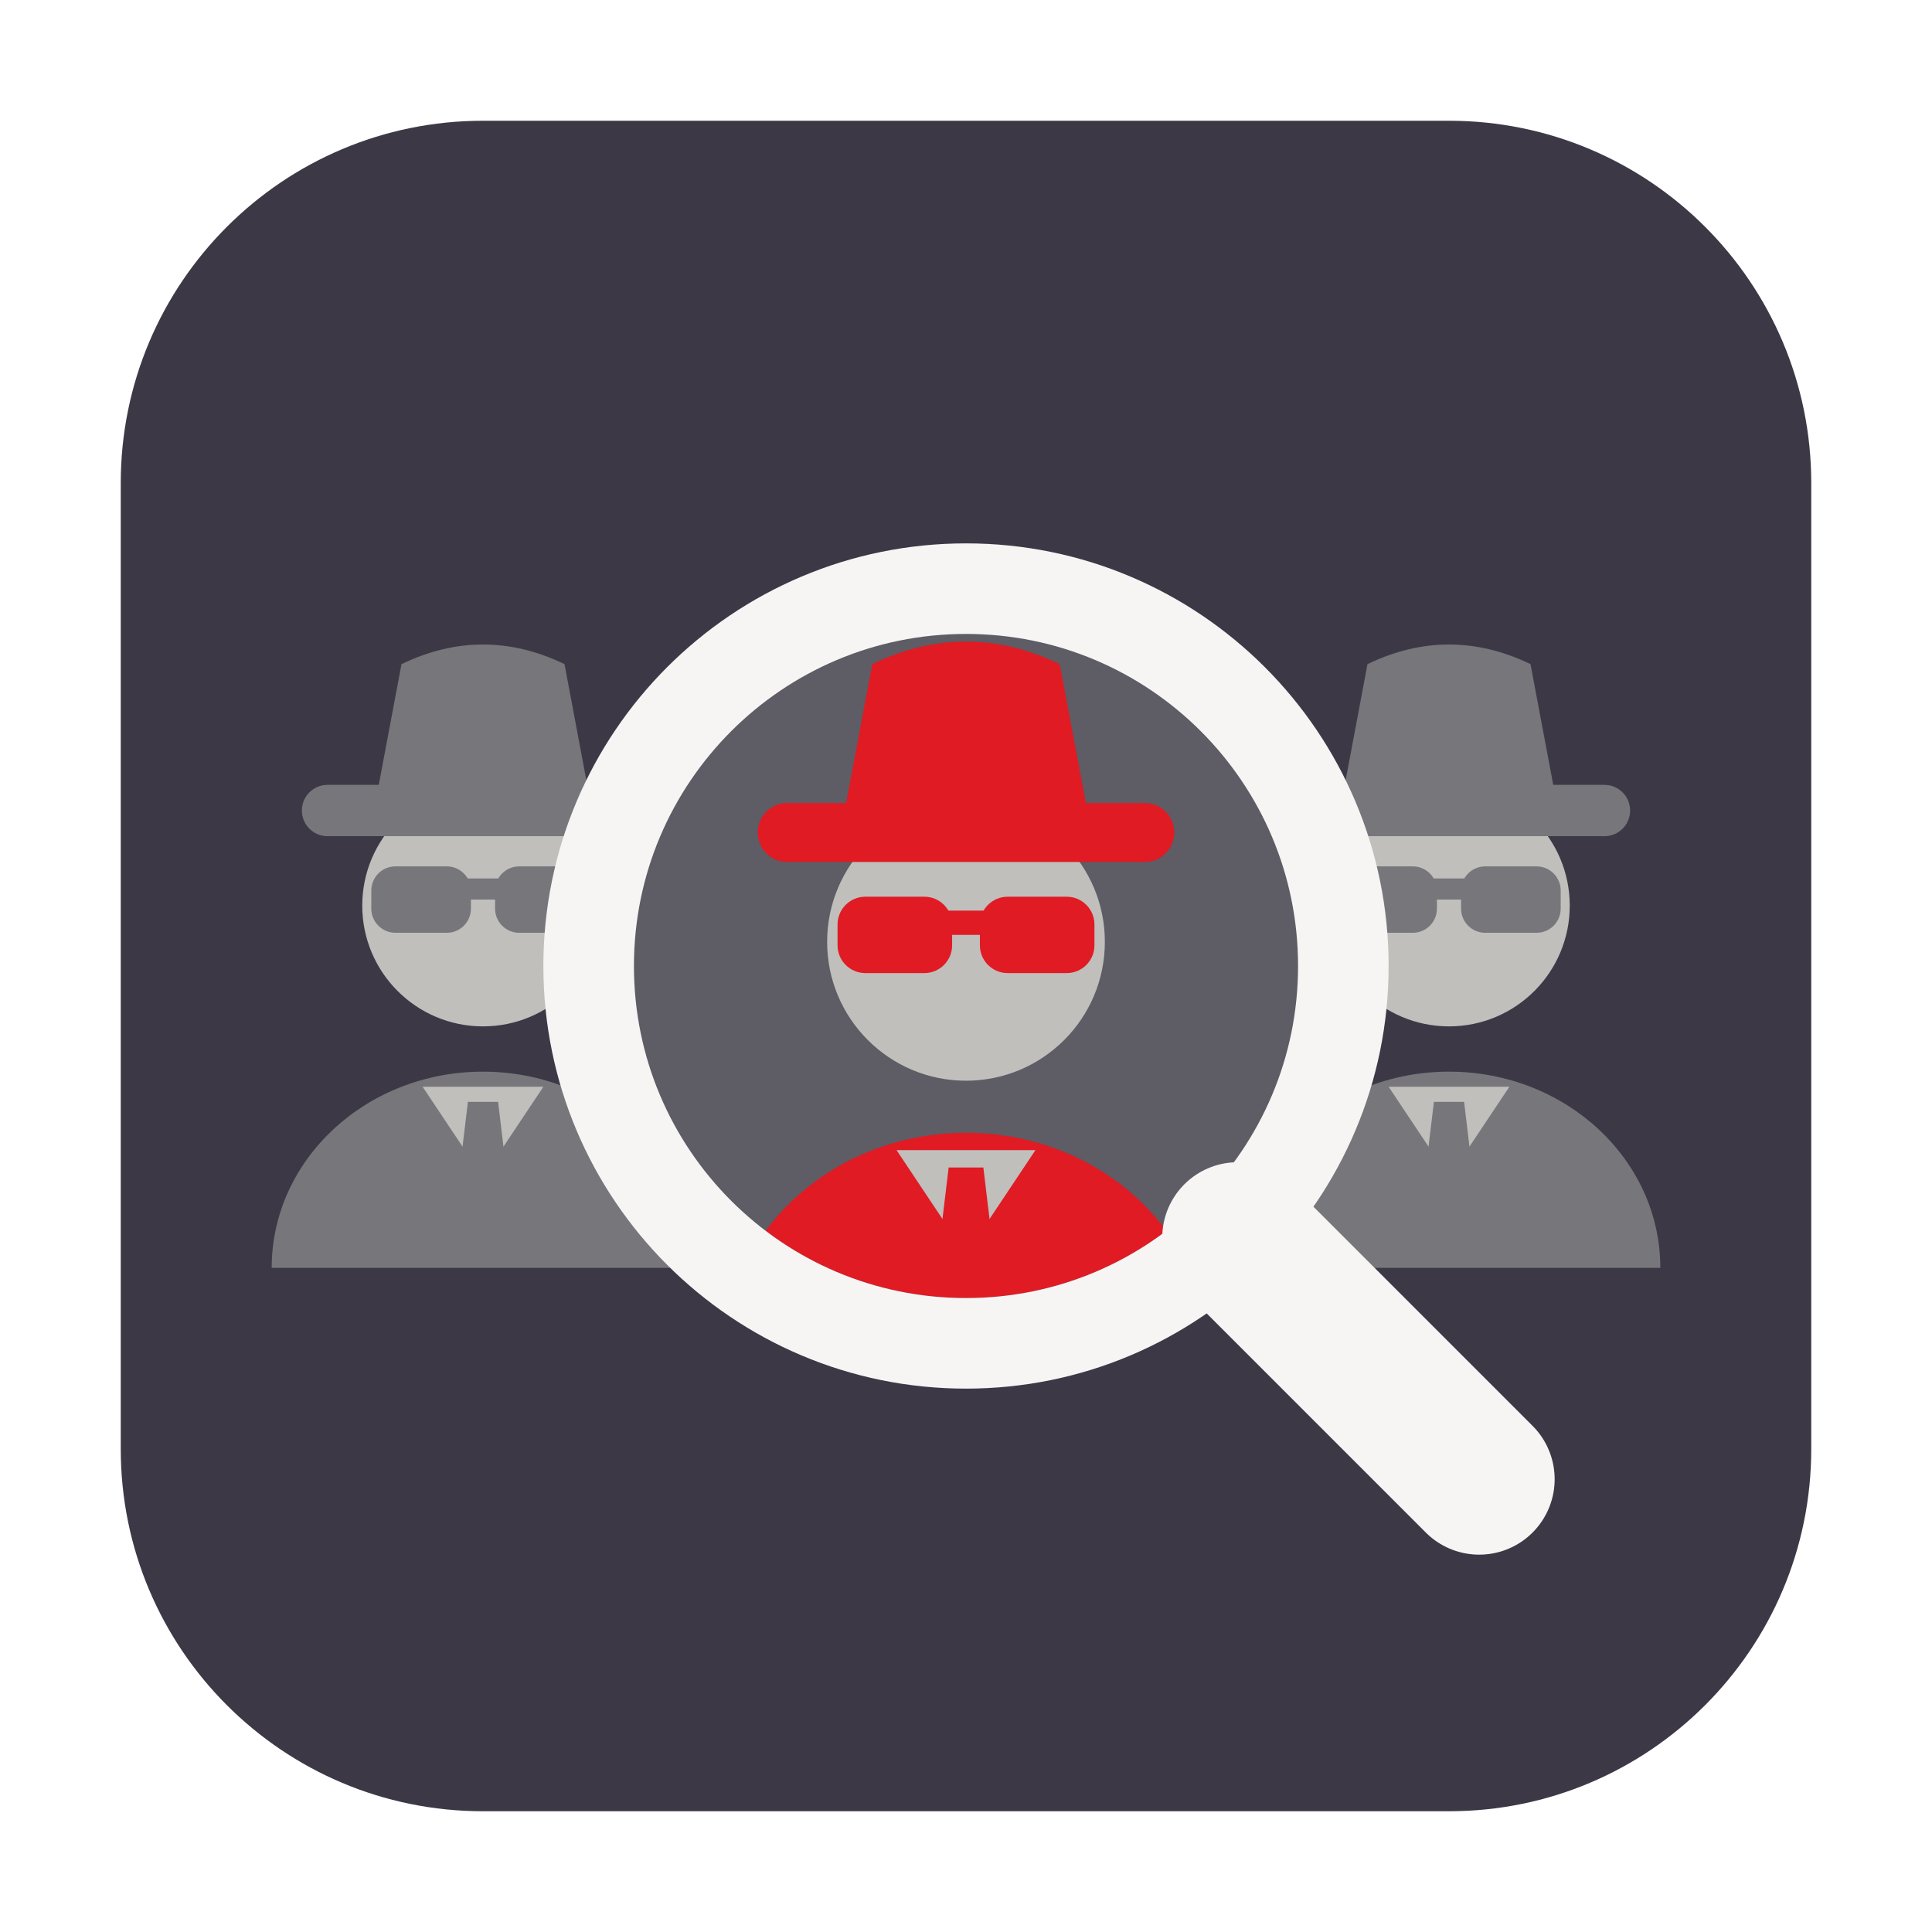
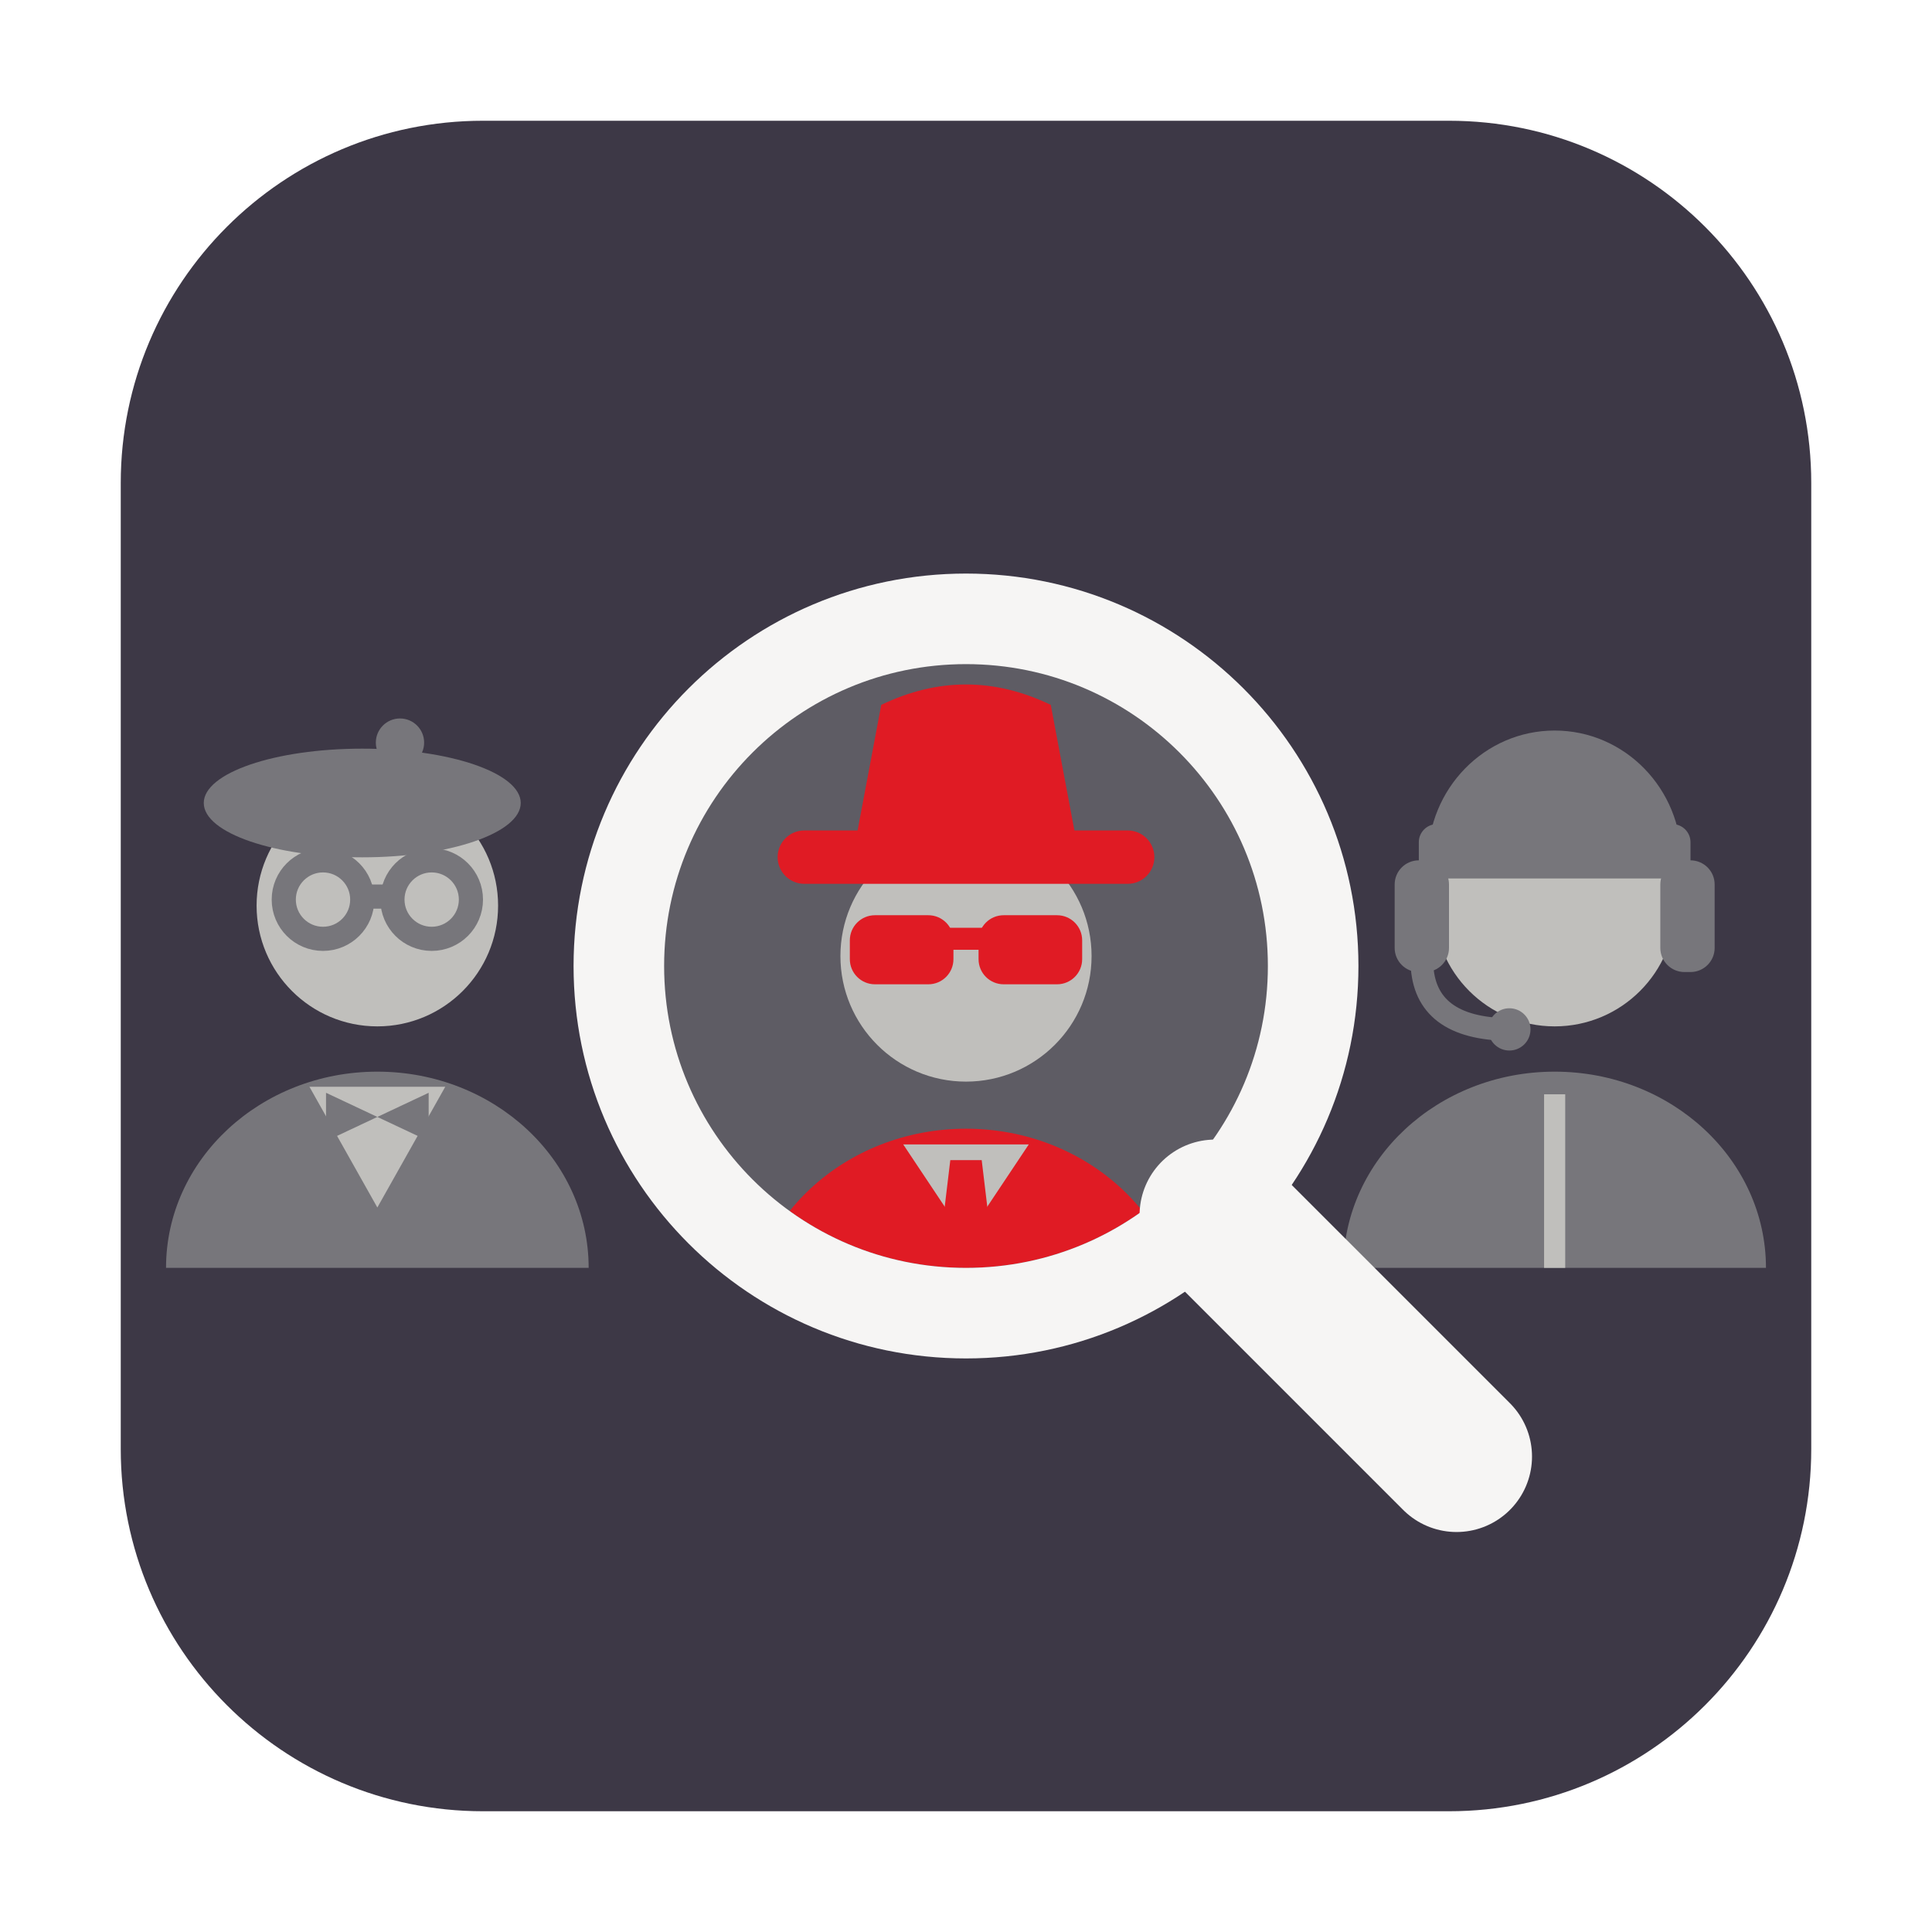
<svg xmlns="http://www.w3.org/2000/svg" viewBox="0 0 128 128">
  <defs>
    <clipPath id="lens">
-       <circle cx="64" cy="64" r="22" />
+       <circle cx="64" cy="64" r="20" />
    </clipPath>
-     <g id="agent">
+     <g id="scholar">
+       <path d="M18 84a14 13 0 0 1 28 0z" fill="currentColor" />
+       <path d="M27.5 72l4.5 8 4.5-8z" />
+       <path d="M28.6 72.4l3.4 1.6 3.4-1.6v3.2l-3.4-1.6-3.4 1.6z" fill="currentColor" />
+       <circle cx="32" cy="60" r="8" />
+       <g fill="none" stroke="currentColor" stroke-width="1.6">
+         <circle cx="28.4" cy="59.6" r="2.6" />
+         <circle cx="35.6" cy="59.6" r="2.6" />
+         <path d="M31 59.4h2" />
+       </g>
+       <ellipse cx="31" cy="53.2" rx="10.5" ry="3.6" fill="currentColor" />
+       <circle cx="33.5" cy="49.2" r="1.6" fill="currentColor" />
+     </g>
+     <g id="operative">
      <path d="M18 84a14 13 0 0 1 28 0z" fill="currentColor" />
      <path d="M28 72l4 6 4-6z" />
      <path d="M31 73h2l.6 5-1.6 2-1.6-2z" fill="currentColor" />
      <circle cx="32" cy="60" r="8" />
      <g fill="currentColor">
        <rect x="24.6" y="57.4" width="6.6" height="4.4" rx="1.6" />
        <rect x="32.8" y="57.4" width="6.6" height="4.4" rx="1.6" />
        <rect x="30" y="58.2" width="4" height="1.4" />
        <rect x="20" y="52" width="24" height="3.4" rx="1.7" />
        <path d="M25 52.5l1.6-8.5q5.4-2.6 10.8 0l1.6 8.5z" />
      </g>
    </g>
+     <g id="technician">
+       <path d="M18 84a14 13 0 0 1 28 0z" fill="currentColor" />
+       <rect x="31.3" y="72.5" width="1.4" height="11.5" />
+       <circle cx="32" cy="60" r="8" />
+       <g fill="currentColor">
+         <path d="M23.6 57a8.4 8.6 0 0 1 16.8 0z" />
+         <rect x="23" y="54.6" width="18" height="3.6" rx="1.2" />
+         <rect x="21.4" y="57" width="3.6" height="7.4" rx="1.6" />
+         <rect x="39" y="57" width="3.6" height="7.4" rx="1.6" />
+         <path d="M23.2 63.6q0 4.4 5.4 4.6" fill="none" stroke="currentColor" stroke-width="1.5" stroke-linecap="round" />
+         <circle cx="29" cy="68.2" r="1.4" />
+       </g>
+     </g>
  </defs>
  <rect x="8" y="8" width="112" height="112" rx="24" fill="#3d3846" />
-   <use href="#agent" fill="#c0bfbc" color="#77767b" />
-   <use href="#agent" x="64" fill="#c0bfbc" color="#77767b" />
-   <circle cx="64" cy="64" r="25" fill="#5e5c64" />
+   <use href="#scholar" x="-7" fill="#c0bfbc" color="#77767b" />
+   <use href="#technician" x="71" fill="#c0bfbc" color="#77767b" />
+   <circle cx="64" cy="64" r="23" fill="#5e5c64" />
  <g clip-path="url(#lens)">
-     <use href="#agent" fill="#c0bfbc" color="#e01b24" transform="translate(64 67) scale(1.15) translate(-32 -64)" />
+     <use href="#operative" fill="#c0bfbc" color="#e01b24" transform="translate(64 67.5) scale(1.04) translate(-32 -64)" />
  </g>
-   <circle cx="64" cy="64" r="25" fill="none" stroke="#f6f5f4" stroke-width="6" />
-   <path d="M82 82l16 16" stroke="#f6f5f4" stroke-width="10" stroke-linecap="round" />
+   <circle cx="64" cy="64" r="23" fill="none" stroke="#f6f5f4" stroke-width="6" />
+   <path d="M80.5 80.5l16 16" stroke="#f6f5f4" stroke-width="10" stroke-linecap="round" />
</svg>
